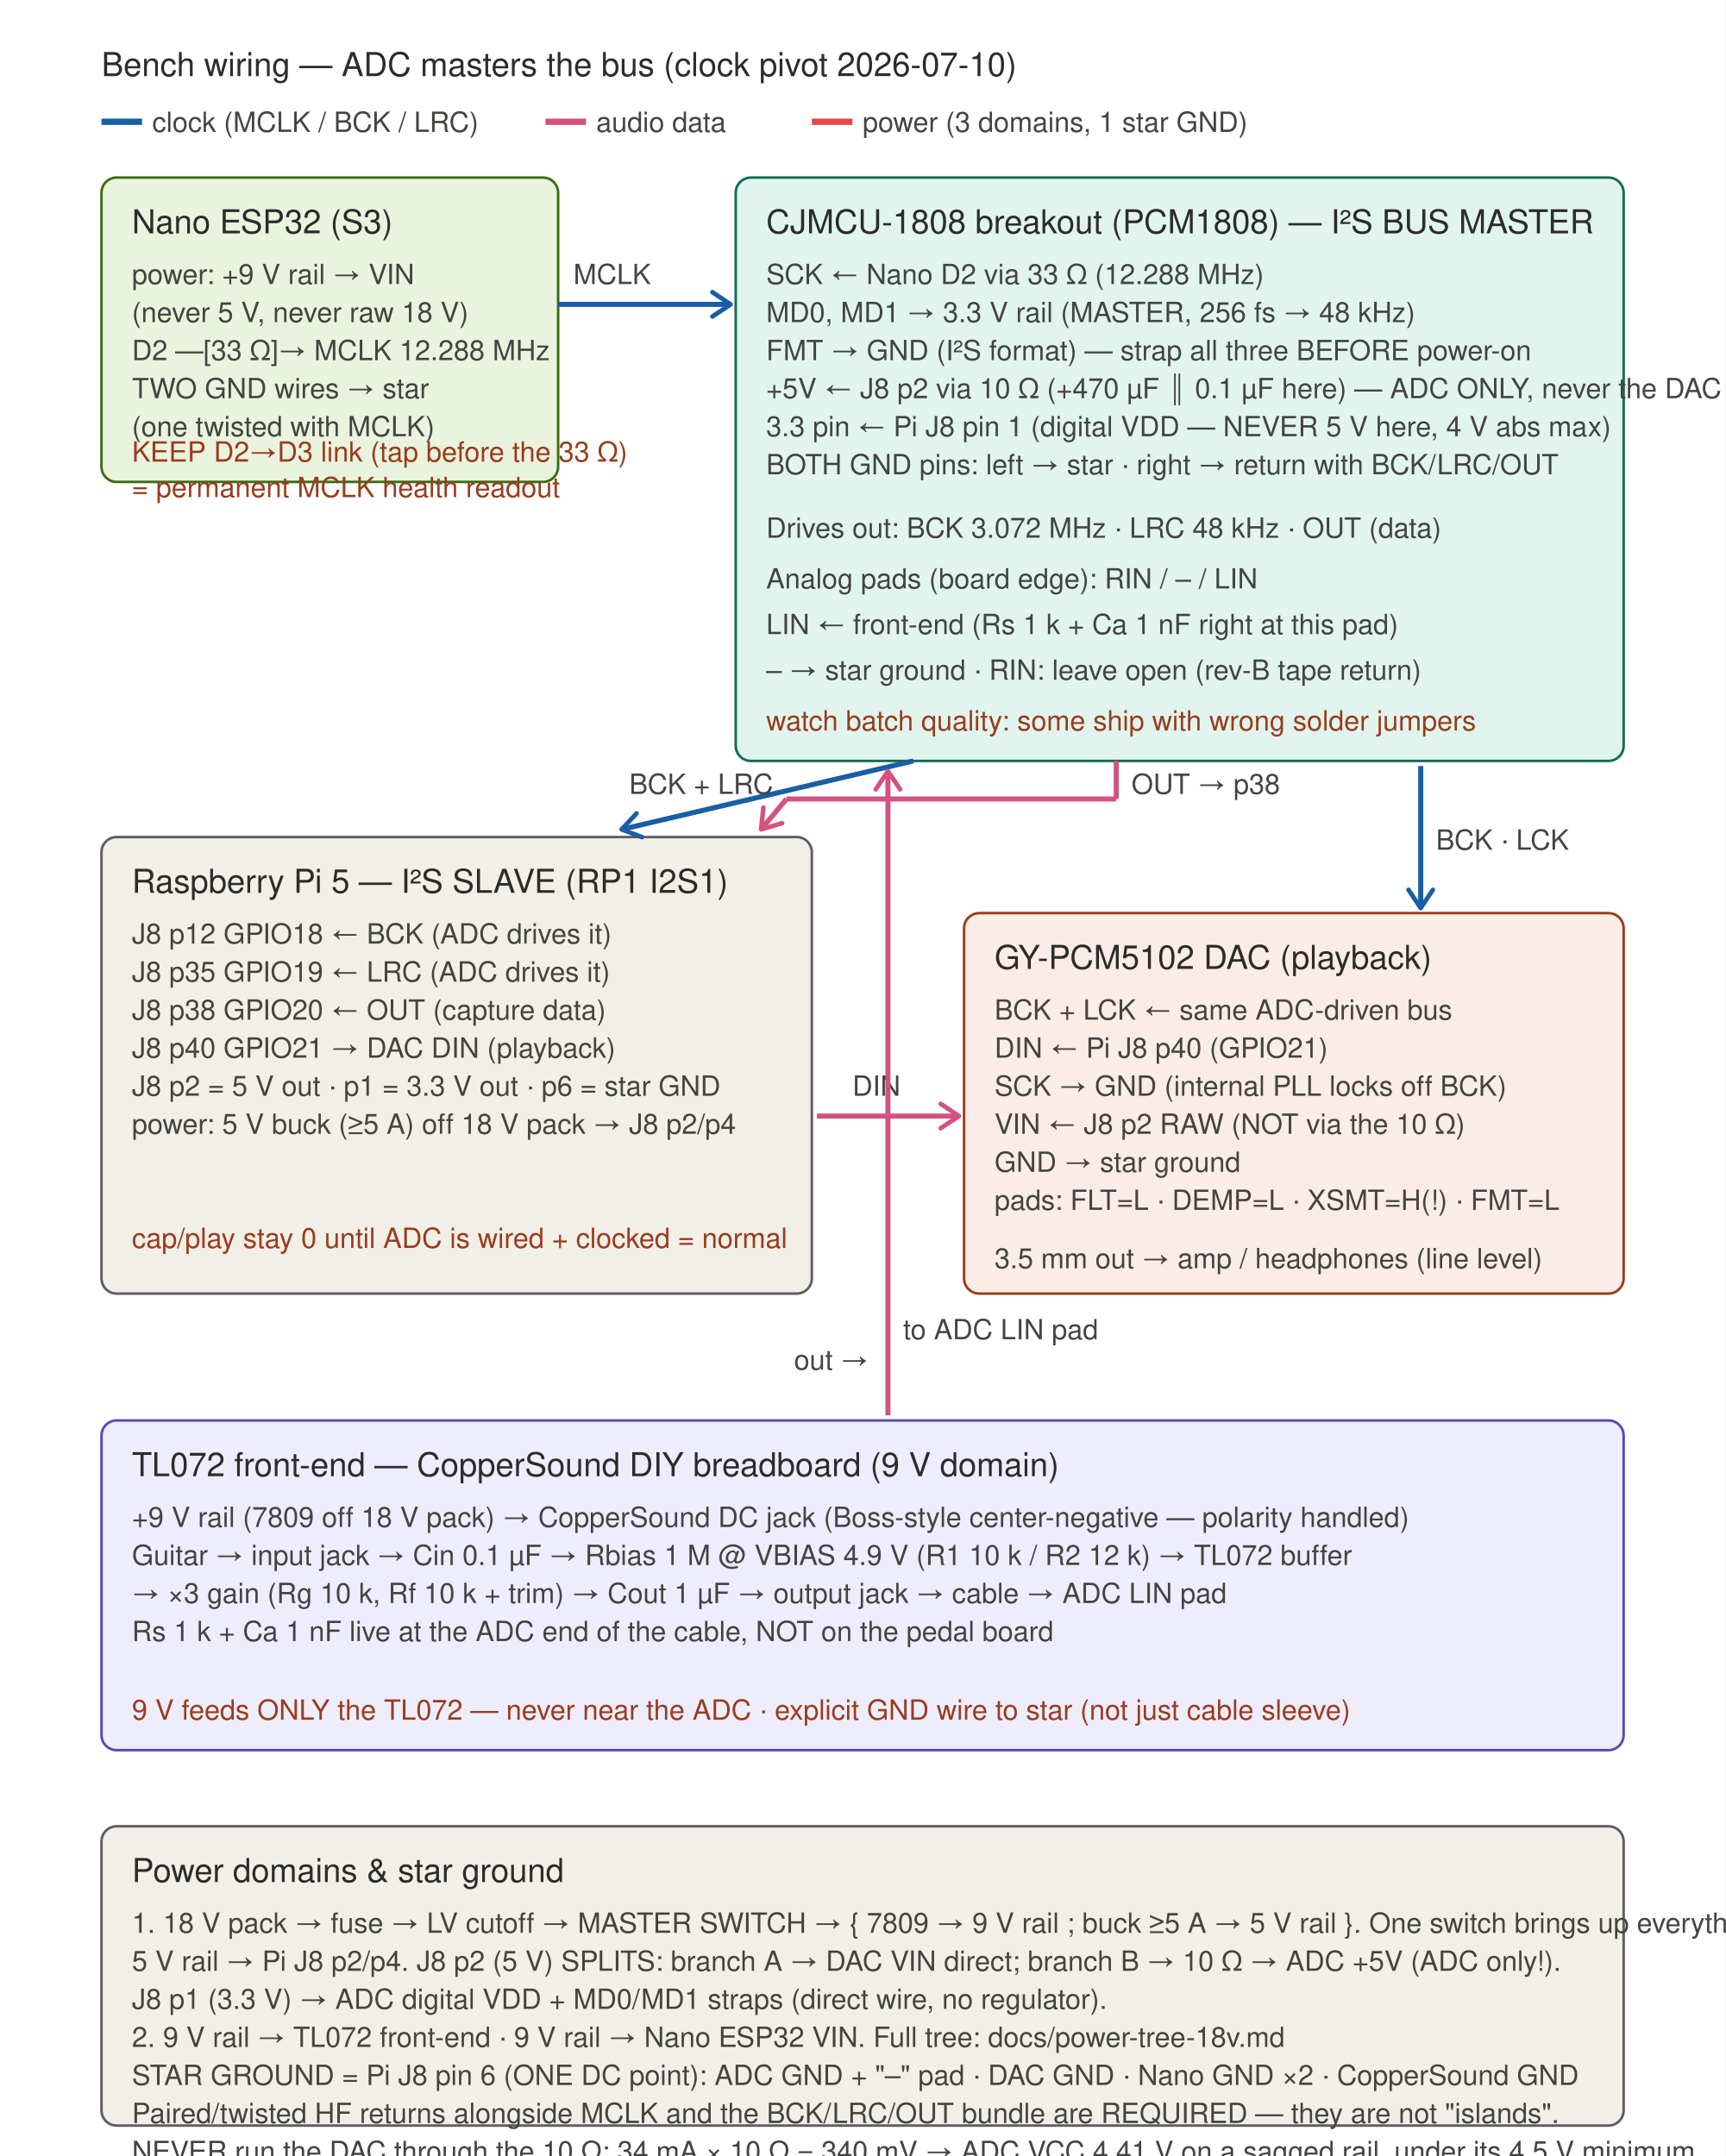
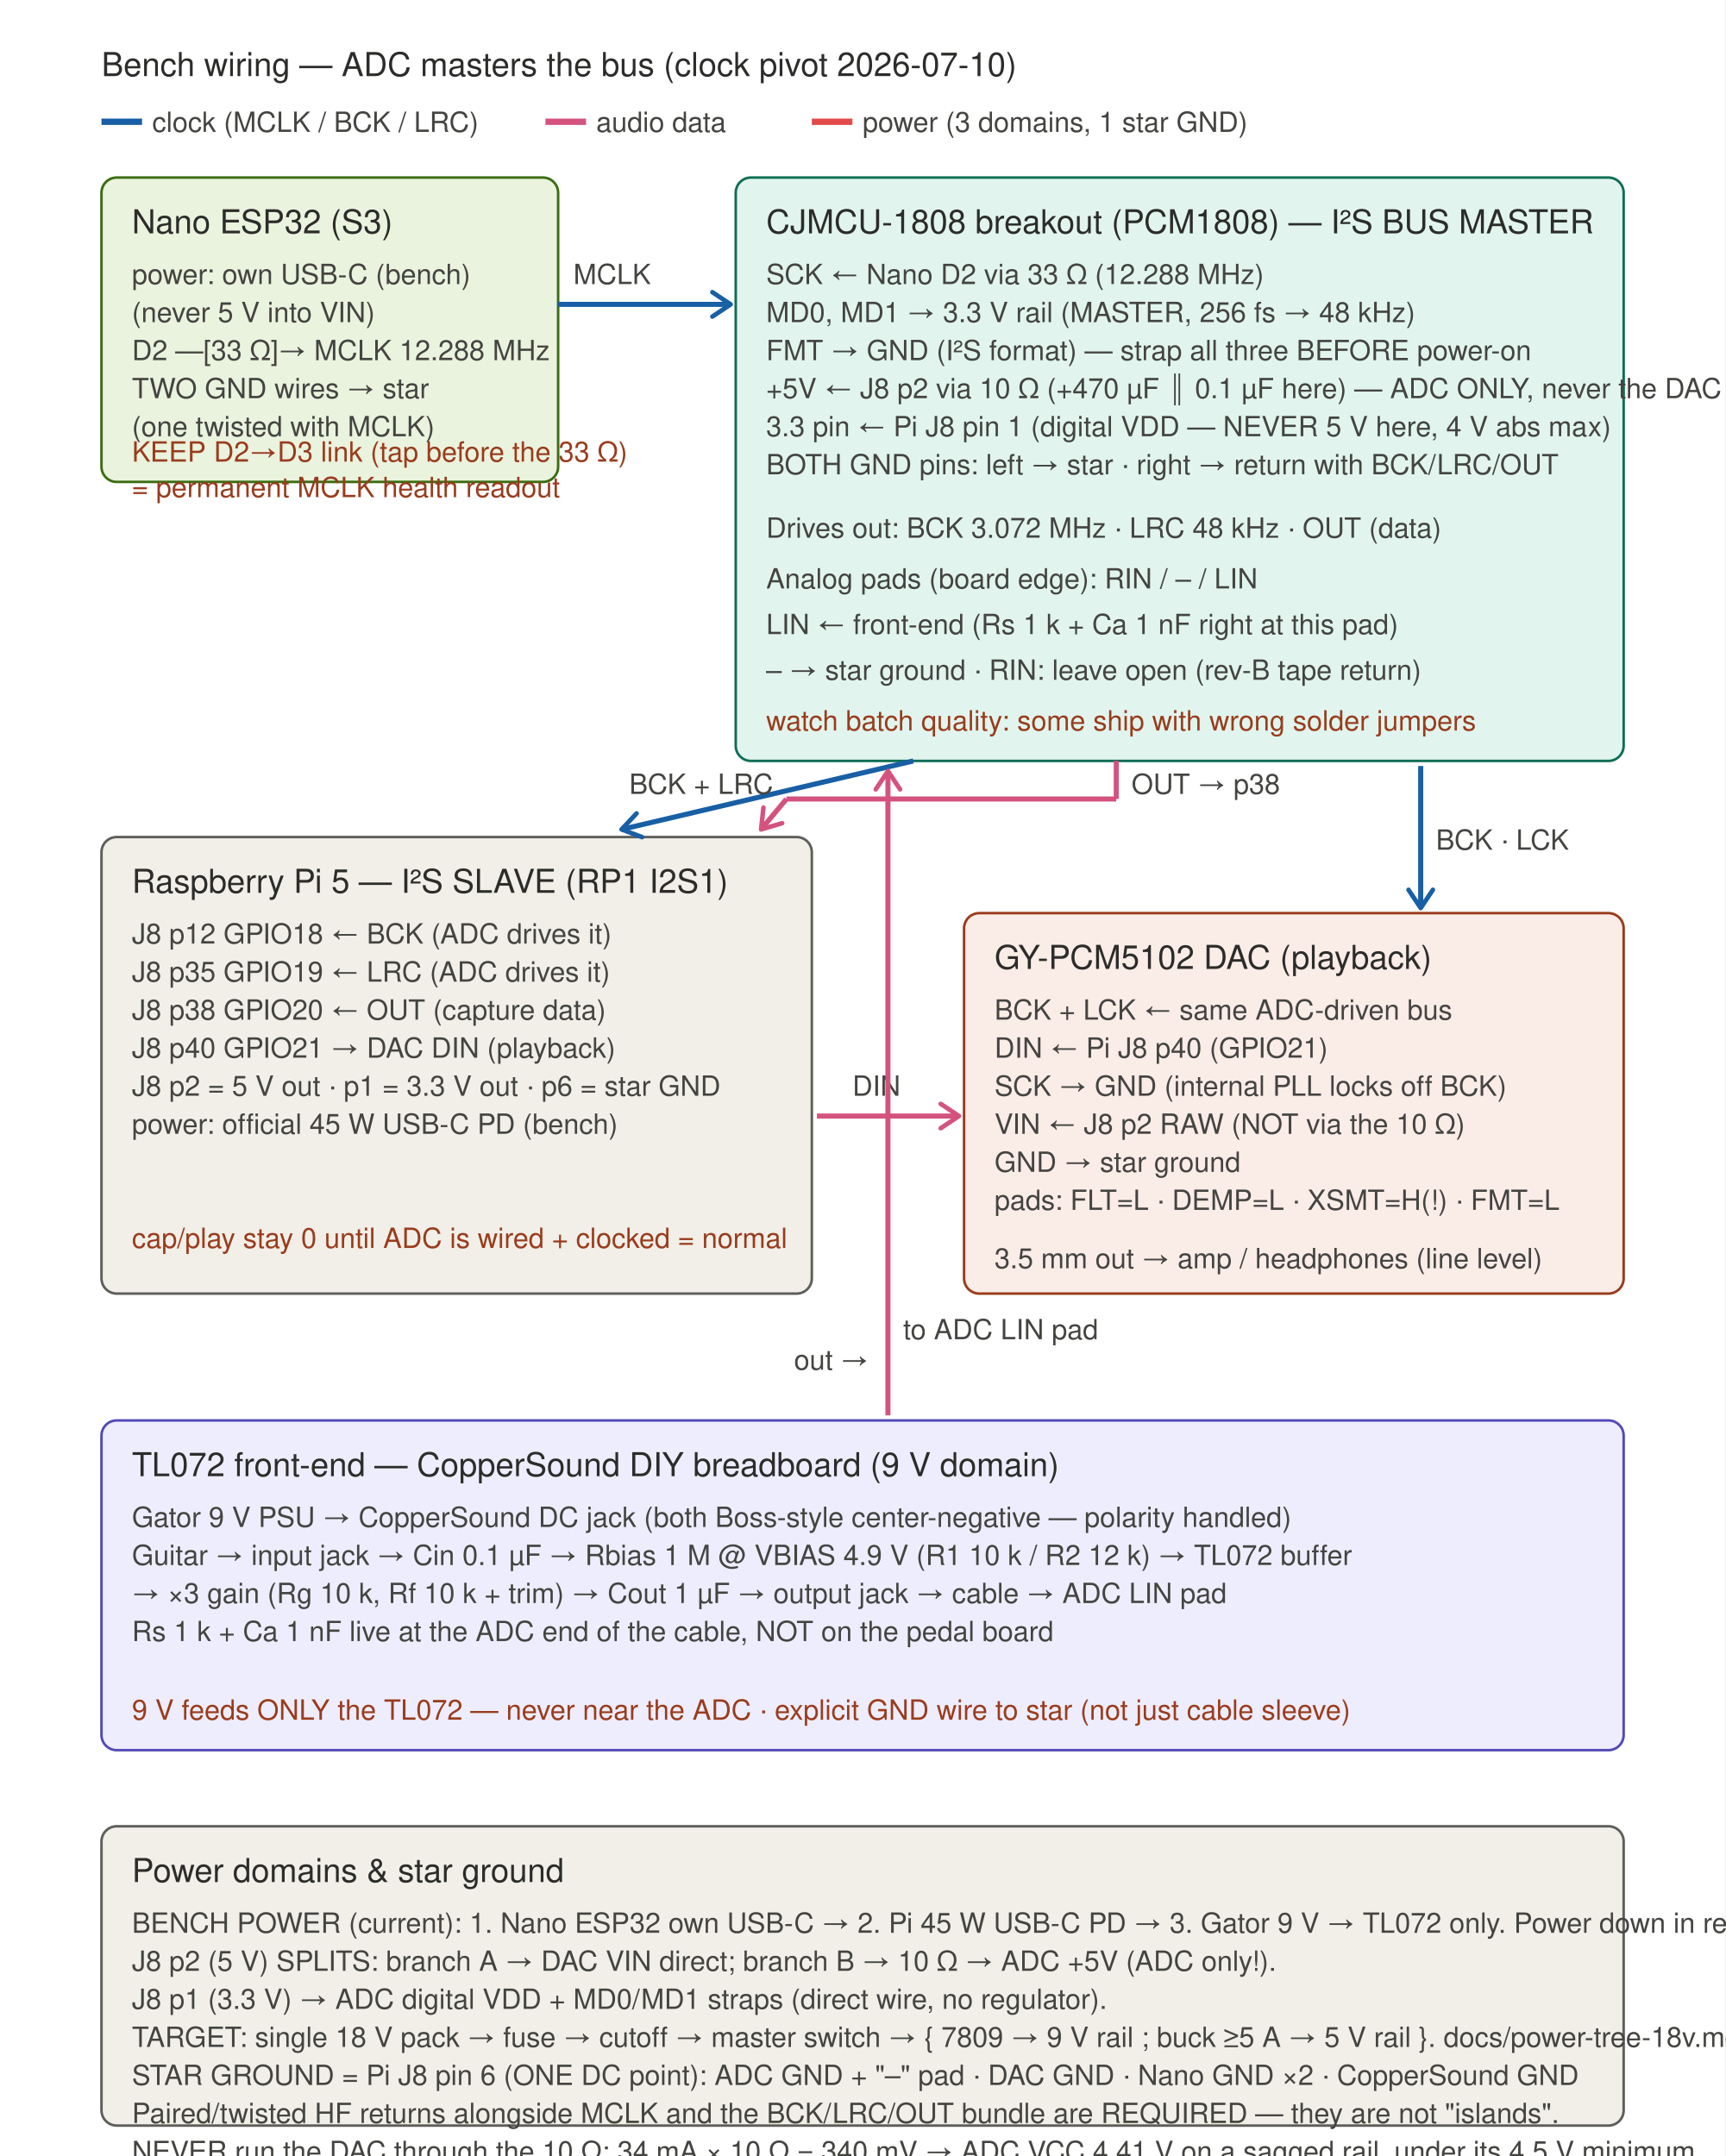
<svg xmlns="http://www.w3.org/2000/svg" width="100%" viewBox="0 0 680 850" role="img">
  <style>
text{font-family:-apple-system,Helvetica,Arial,sans-serif;fill:#2C2C2A}
.t{font-size:13px;font-weight:500}.ts{font-size:11px;fill:#444441}.acc{font-size:11px;font-weight:500;fill:#993C1D}
.gray{fill:#F1EFE8;stroke:#5F5E5A;stroke-width:1}.teal{fill:#E1F5EE;stroke:#0F6E56;stroke-width:1}
.coral{fill:#FAECE7;stroke:#993C1D;stroke-width:1}.purple{fill:#EEEDFE;stroke:#534AB7;stroke-width:1}
.green{fill:#EAF3DE;stroke:#3B6D11;stroke-width:1}
.w{stroke-width:2;fill:none}
</style>
  <defs>
    <marker id="ar" viewBox="0 0 10 10" refX="8" refY="5" markerWidth="6" markerHeight="6" orient="auto-start-reverse">
      <path d="M2 1L8 5L2 9" fill="none" stroke="context-stroke" stroke-width="1.5" stroke-linecap="round" stroke-linejoin="round" />
    </marker>
  </defs>
  <rect x="0" y="0" width="680" height="850" fill="#FFFFFF" />
  <text class="t" x="40" y="30">Bench wiring — ADC masters the bus (clock pivot 2026-07-10)</text>
  <line x1="40" y1="48" x2="56" y2="48" stroke="#185FA5" stroke-width="2.5" />
  <text class="ts" x="60" y="52">clock (MCLK / BCK / LRC)</text>
  <line x1="215" y1="48" x2="231" y2="48" stroke="#D4537E" stroke-width="2.5" />
  <text class="ts" x="235" y="52">audio data</text>
  <line x1="320" y1="48" x2="336" y2="48" stroke="#E24B4A" stroke-width="2.5" />
  <text class="ts" x="340" y="52">power (3 domains, 1 star GND)</text>
  <g class="green">
    <rect x="40" y="70" width="180" height="120" rx="6" />
  </g>
  <text class="t" x="52" y="92">Nano ESP32 (S3)</text>
-   <text class="ts" x="52" y="112">power: +9 V rail → VIN<tspan x="52" dy="15">(never 5 V, never raw 18 V)</tspan>
+   <text class="ts" x="52" y="112">power: own USB-C (bench)<tspan x="52" dy="15">(never 5 V into VIN)</tspan>
    <tspan x="52" dy="15">D2 —[33 Ω]→ MCLK 12.288 MHz</tspan>
    <tspan x="52" dy="15">TWO GND wires → star</tspan>
    <tspan x="52" dy="15">(one twisted with MCLK)</tspan>
  </text>
  <text class="acc" x="52" y="182">KEEP D2→D3 link (tap before the 33 Ω)<tspan x="52" dy="14">= permanent MCLK health readout</tspan>
  </text>
  <g class="teal">
    <rect x="290" y="70" width="350" height="230" rx="6" />
  </g>
  <text class="t" x="302" y="92">CJMCU-1808 breakout (PCM1808) — I²S BUS MASTER</text>
  <text class="ts" x="302" y="112">SCK ← Nano D2 via 33 Ω (12.288 MHz)<tspan x="302" dy="15">MD0, MD1 → 3.3 V rail  (MASTER, 256 fs → 48 kHz)</tspan>
    <tspan x="302" dy="15">FMT → GND  (I²S format) — strap all three BEFORE power-on</tspan>
    <tspan x="302" dy="15">+5V ← J8 p2 via 10 Ω (+470 µF ∥ 0.1 µF here) — ADC ONLY, never the DAC</tspan>
    <tspan x="302" dy="15">3.3 pin ← Pi J8 pin 1 (digital VDD — NEVER 5 V here, 4 V abs max)</tspan>
    <tspan x="302" dy="15">BOTH GND pins: left → star · right → return with BCK/LRC/OUT</tspan>
  </text>
  <text class="ts" x="302" y="212">Drives out:  BCK 3.072 MHz · LRC 48 kHz · OUT (data)</text>
  <text class="ts" x="302" y="232">Analog pads (board edge):  RIN / – / LIN</text>
  <text class="ts" x="302" y="250">  LIN ← front-end (Rs 1 k + Ca 1 nF right at this pad)</text>
  <text class="ts" x="302" y="268">  – → star ground  ·  RIN: leave open (rev-B tape return)</text>
  <text class="acc" x="302" y="288">watch batch quality: some ship with wrong solder jumpers</text>
  <line class="w" x1="220" y1="120" x2="288" y2="120" stroke="#185FA5" marker-end="url(#ar)" />
  <text class="ts" x="226" y="112">MCLK</text>
  <g class="gray">
    <rect x="40" y="330" width="280" height="180" rx="6" />
  </g>
  <text class="t" x="52" y="352">Raspberry Pi 5 — I²S SLAVE (RP1 I2S1)</text>
  <text class="ts" x="52" y="372">J8 p12 GPIO18 ← BCK (ADC drives it)<tspan x="52" dy="15">J8 p35 GPIO19 ← LRC (ADC drives it)</tspan>
    <tspan x="52" dy="15">J8 p38 GPIO20 ← OUT (capture data)</tspan>
    <tspan x="52" dy="15">J8 p40 GPIO21 → DAC DIN (playback)</tspan>
    <tspan x="52" dy="15">J8 p2 = 5 V out · p1 = 3.3 V out · p6 = star GND</tspan>
-     <tspan x="52" dy="15">power: 5 V buck (≥5 A) off 18 V pack → J8 p2/p4</tspan>
+     <tspan x="52" dy="15">power: official 45 W USB-C PD (bench)</tspan>
  </text>
  <text class="acc" x="52" y="492">cap/play stay 0 until ADC is wired + clocked = normal</text>
  <line class="w" x1="360" y1="300" x2="245" y2="327" stroke="#185FA5" marker-end="url(#ar)" />
  <text class="ts" x="248" y="313">BCK + LRC</text>
  <line class="w" x1="440" y1="300" x2="440" y2="315" stroke="#D4537E" />
  <line class="w" x1="440" y1="315" x2="310" y2="315" stroke="#D4537E" />
  <line class="w" x1="310" y1="315" x2="300" y2="327" stroke="#D4537E" marker-end="url(#ar)" />
  <text class="ts" x="446" y="313">OUT → p38</text>
  <g class="coral">
    <rect x="380" y="360" width="260" height="150" rx="6" />
  </g>
  <text class="t" x="392" y="382">GY-PCM5102 DAC (playback)</text>
  <text class="ts" x="392" y="402">BCK + LCK ← same ADC-driven bus<tspan x="392" dy="15">DIN ← Pi J8 p40 (GPIO21)</tspan>
    <tspan x="392" dy="15">SCK → GND (internal PLL locks off BCK)</tspan>
    <tspan x="392" dy="15">VIN ← J8 p2 RAW (NOT via the 10 Ω)</tspan>
    <tspan x="392" dy="15">GND → star ground</tspan>
    <tspan x="392" dy="15">pads: FLT=L · DEMP=L · XSMT=H(!) · FMT=L</tspan>
  </text>
  <text class="ts" x="392" y="500">3.5 mm out → amp / headphones (line level)</text>
  <line class="w" x1="560" y1="302" x2="560" y2="358" stroke="#185FA5" marker-end="url(#ar)" />
  <text class="ts" x="566" y="335">BCK · LCK</text>
  <line class="w" x1="322" y1="440" x2="378" y2="440" stroke="#D4537E" marker-end="url(#ar)" />
  <text class="ts" x="336" y="432">DIN</text>
  <g class="purple">
    <rect x="40" y="560" width="600" height="130" rx="6" />
  </g>
  <text class="t" x="52" y="582">TL072 front-end — CopperSound DIY breadboard (9 V domain)</text>
-   <text class="ts" x="52" y="602">+9 V rail (7809 off 18 V pack) → CopperSound DC jack (Boss-style center-negative — polarity handled)<tspan x="52" dy="15">Guitar → input jack → Cin 0.1 µF → Rbias 1 M @ VBIAS 4.9 V (R1 10 k / R2 12 k) → TL072 buffer</tspan>
+   <text class="ts" x="52" y="602">Gator 9 V PSU → CopperSound DC jack (both Boss-style center-negative — polarity handled)<tspan x="52" dy="15">Guitar → input jack → Cin 0.1 µF → Rbias 1 M @ VBIAS 4.9 V (R1 10 k / R2 12 k) → TL072 buffer</tspan>
    <tspan x="52" dy="15">→ ×3 gain (Rg 10 k, Rf 10 k + trim) → Cout 1 µF → output jack → cable → ADC LIN pad</tspan>
    <tspan x="52" dy="15">Rs 1 k + Ca 1 nF live at the ADC end of the cable, NOT on the pedal board</tspan>
  </text>
  <text class="acc" x="52" y="678">9 V feeds ONLY the TL072 — never near the ADC · explicit GND wire to star (not just cable sleeve)</text>
  <line class="w" x1="350" y1="558" x2="350" y2="304" stroke="#D4537E" marker-end="url(#ar)" />
  <text class="ts" x="313" y="540">out →</text>
  <text class="ts" x="356" y="528">to ADC LIN pad</text>
  <g class="gray">
    <rect x="40" y="720" width="600" height="118" rx="6" />
  </g>
  <text class="t" x="52" y="742">Power domains &amp; star ground</text>
-   <text class="ts" x="52" y="762">1. 18 V pack → fuse → LV cutoff → MASTER SWITCH → { 7809 → 9 V rail ; buck ≥5 A → 5 V rail }.  One switch brings up everything.<tspan x="52" dy="15">   5 V rail → Pi J8 p2/p4.  J8 p2 (5 V) SPLITS: branch A → DAC VIN direct;  branch B → 10 Ω → ADC +5V (ADC only!).</tspan>
+   <text class="ts" x="52" y="762">BENCH POWER (current): 1. Nano ESP32 own USB-C  →  2. Pi 45 W USB-C PD  →  3. Gator 9 V → TL072 only.  Power down in reverse.<tspan x="52" dy="15">   J8 p2 (5 V) SPLITS: branch A → DAC VIN direct;  branch B → 10 Ω → ADC +5V (ADC only!).</tspan>
    <tspan x="52" dy="15">   J8 p1 (3.3 V) → ADC digital VDD + MD0/MD1 straps (direct wire, no regulator).</tspan>
-     <tspan x="52" dy="15">2. 9 V rail → TL072 front-end   ·   9 V rail → Nano ESP32 VIN.   Full tree: docs/power-tree-18v.md</tspan>
+     <tspan x="52" dy="15">TARGET: single 18 V pack → fuse → cutoff → master switch → { 7809 → 9 V rail ; buck ≥5 A → 5 V rail }.  docs/power-tree-18v.md</tspan>
    <tspan x="52" dy="15">STAR GROUND = Pi J8 pin 6 (ONE DC point): ADC GND + "–" pad · DAC GND · Nano GND ×2 · CopperSound GND</tspan>
    <tspan x="52" dy="15">Paired/twisted HF returns alongside MCLK and the BCK/LRC/OUT bundle are REQUIRED — they are not "islands".</tspan>
    <tspan x="52" dy="15">NEVER run the DAC through the 10 Ω: 34 mA × 10 Ω = 340 mV → ADC VCC 4.41 V on a sagged rail, under its 4.5 V minimum.</tspan>
  </text>
</svg>
